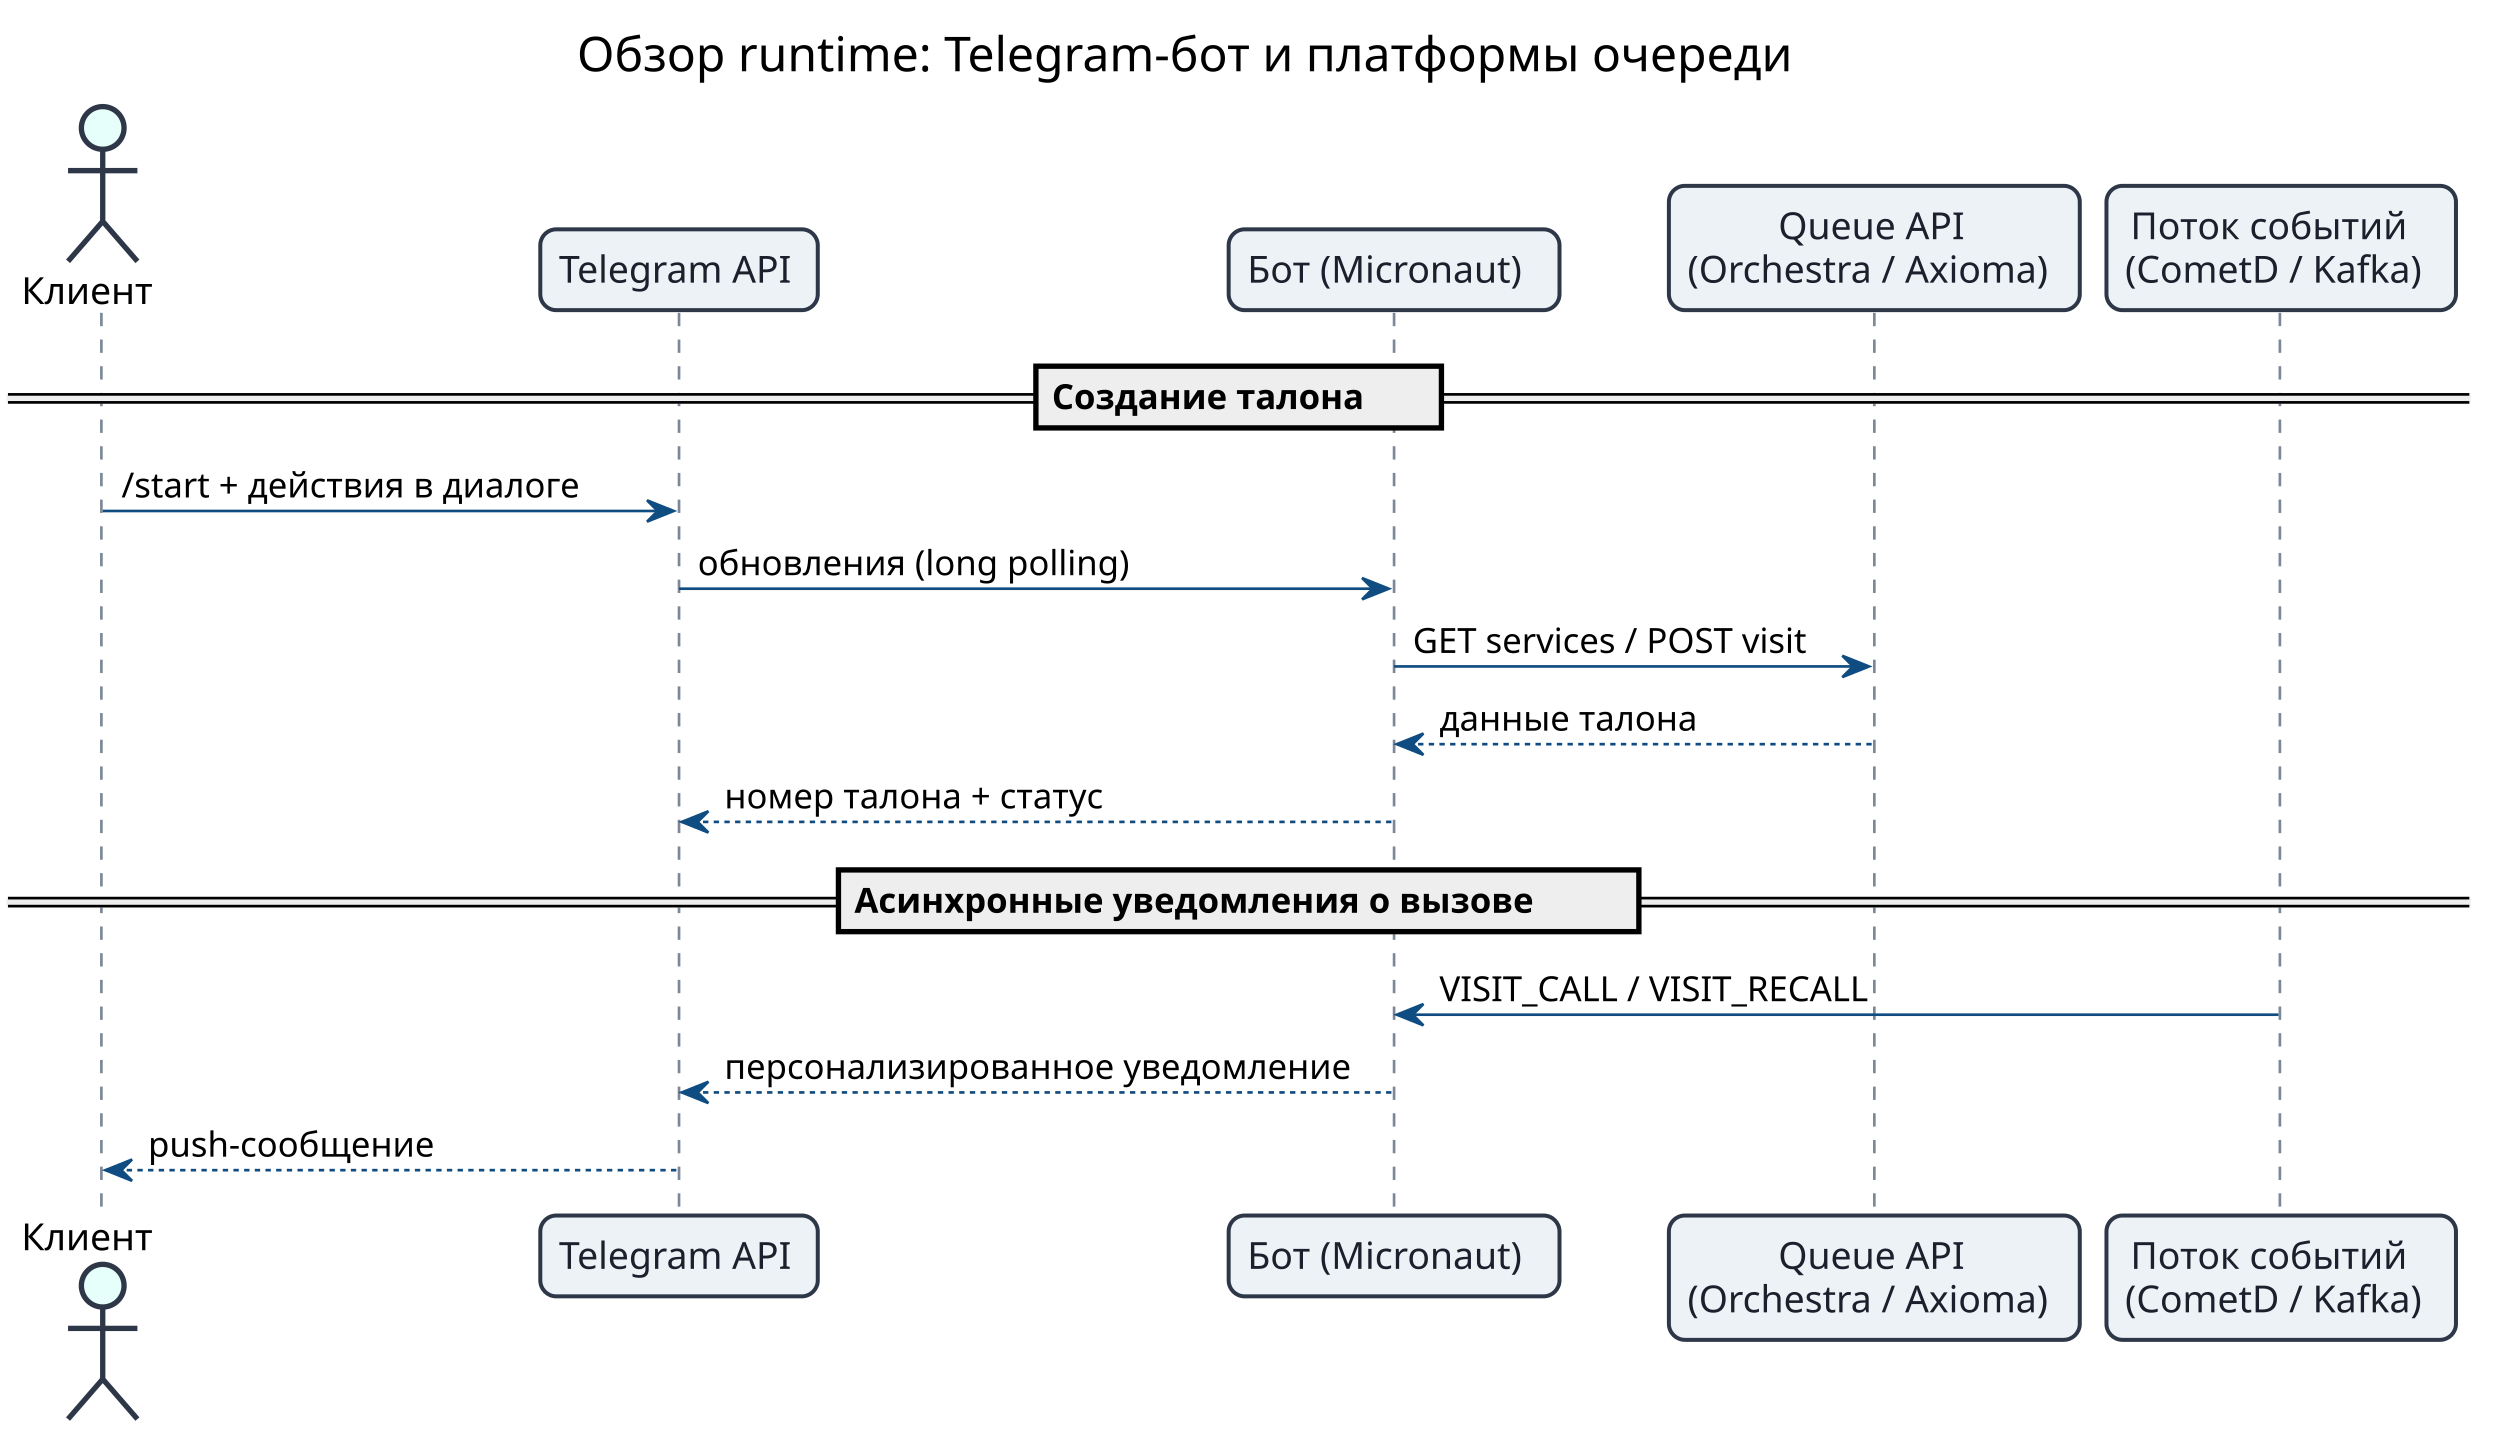
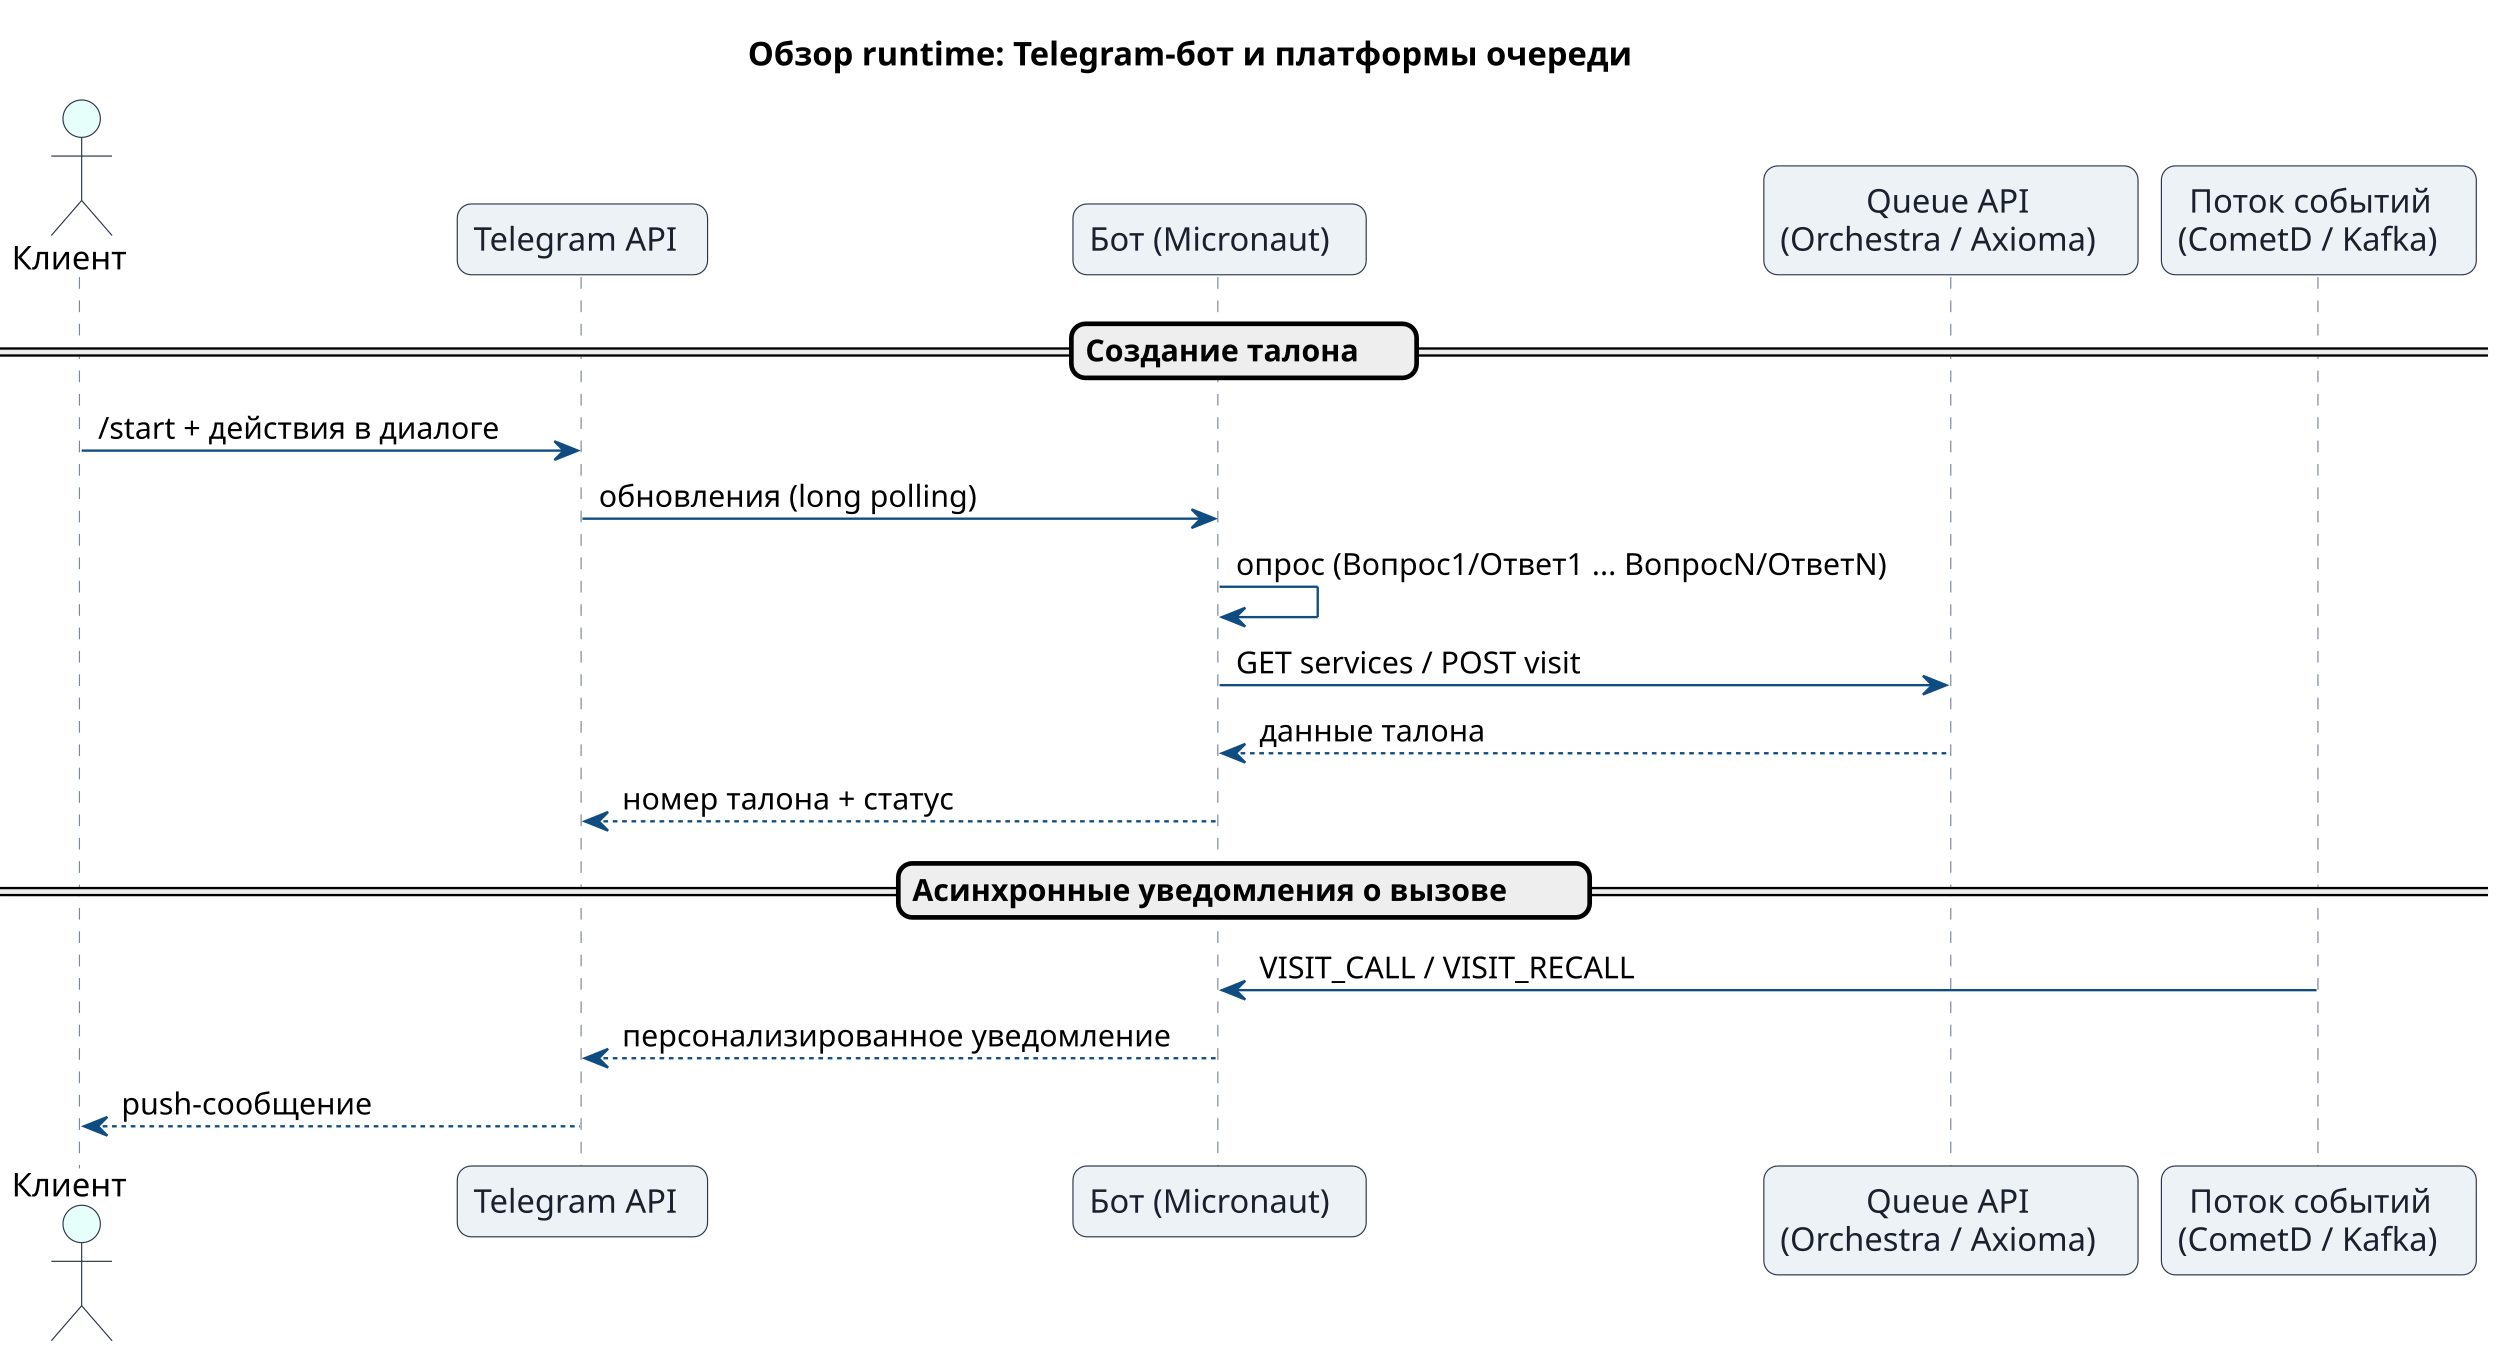
- <svg xmlns="http://www.w3.org/2000/svg" contentScriptType="application/ecmascript" contentStyleType="text/css" height="543px" preserveAspectRatio="none" style="width:937px;height:543px;" version="1.1" viewBox="0 0 937 543" width="937px" zoomAndPan="magnify">
+ <svg xmlns="http://www.w3.org/2000/svg" contentStyleType="text/css" data-diagram-type="SEQUENCE" height="582px" preserveAspectRatio="none" style="width:1070px;height:582px;background:#FFFFFF;" version="1.1" viewBox="0 0 1070 582" width="1070px" zoomAndPan="magnify">
  <defs />
  <g>
-     <text fill="#000000" font-family="sans-serif" font-size="18" lengthAdjust="spacingAndGlyphs" textLength="496" x="216.25" y="26.708">Обзор runtime: Telegram-бот и платформы очереди</text>
-     <line style="stroke: #7C8798; stroke-width: 1.0; stroke-dasharray: 5.0,5.0;" x1="38" x2="38" y1="117.25" y2="456.578" />
-     <line style="stroke: #7C8798; stroke-width: 1.0; stroke-dasharray: 5.0,5.0;" x1="254.5" x2="254.5" y1="117.25" y2="456.578" />
-     <line style="stroke: #7C8798; stroke-width: 1.0; stroke-dasharray: 5.0,5.0;" x1="522.5" x2="522.5" y1="117.25" y2="456.578" />
-     <line style="stroke: #7C8798; stroke-width: 1.0; stroke-dasharray: 5.0,5.0;" x1="702.5" x2="702.5" y1="117.25" y2="456.578" />
-     <line style="stroke: #7C8798; stroke-width: 1.0; stroke-dasharray: 5.0,5.0;" x1="854.5" x2="854.5" y1="117.25" y2="456.578" />
-     <text fill="#000000" font-family="sans-serif" font-size="14" lengthAdjust="spacingAndGlyphs" textLength="55" x="8" y="113.948">Клиент</text>
-     <ellipse cx="38.5" cy="47.953" fill="#E6FFFA" rx="8" ry="8" style="stroke: #2D3748; stroke-width: 2.0;" />
-     <path d="M38.5,55.953 L38.5,82.953 M25.5,63.953 L51.5,63.953 M38.5,82.953 L25.5,97.953 M38.5,82.953 L51.5,97.953 " fill="none" style="stroke: #2D3748; stroke-width: 2.0;" />
-     <text fill="#000000" font-family="sans-serif" font-size="14" lengthAdjust="spacingAndGlyphs" textLength="55" x="8" y="468.573">Клиент</text>
-     <ellipse cx="38.5" cy="481.875" fill="#E6FFFA" rx="8" ry="8" style="stroke: #2D3748; stroke-width: 2.0;" />
-     <path d="M38.5,489.875 L38.5,516.875 M25.5,497.875 L51.5,497.875 M38.5,516.875 L25.5,531.875 M38.5,516.875 L51.5,531.875 " fill="none" style="stroke: #2D3748; stroke-width: 2.0;" />
-     <rect fill="#EDF2F7" height="30.297" rx="6" ry="6" style="stroke: #2D3748; stroke-width: 1.5;" width="104" x="202.5" y="85.953" />
-     <text fill="#1A202C" font-family="sans-serif" font-size="14" lengthAdjust="spacingAndGlyphs" textLength="90" x="209.5" y="105.948">Telegram API</text>
-     <rect fill="#EDF2F7" height="30.297" rx="6" ry="6" style="stroke: #2D3748; stroke-width: 1.5;" width="104" x="202.5" y="455.578" />
-     <text fill="#1A202C" font-family="sans-serif" font-size="14" lengthAdjust="spacingAndGlyphs" textLength="90" x="209.5" y="475.573">Telegram API</text>
-     <rect fill="#EDF2F7" height="30.297" rx="6" ry="6" style="stroke: #2D3748; stroke-width: 1.5;" width="124" x="460.5" y="85.953" />
-     <text fill="#1A202C" font-family="sans-serif" font-size="14" lengthAdjust="spacingAndGlyphs" textLength="110" x="467.5" y="105.948">Бот (Micronaut)</text>
-     <rect fill="#EDF2F7" height="30.297" rx="6" ry="6" style="stroke: #2D3748; stroke-width: 1.5;" width="124" x="460.5" y="455.578" />
-     <text fill="#1A202C" font-family="sans-serif" font-size="14" lengthAdjust="spacingAndGlyphs" textLength="110" x="467.5" y="475.573">Бот (Micronaut)</text>
-     <rect fill="#EDF2F7" height="46.594" rx="6" ry="6" style="stroke: #2D3748; stroke-width: 1.5;" width="154" x="625.5" y="69.656" />
-     <text fill="#1A202C" font-family="sans-serif" font-size="14" lengthAdjust="spacingAndGlyphs" textLength="72" x="666.5" y="89.651">Queue API</text>
-     <text fill="#1A202C" font-family="sans-serif" font-size="14" lengthAdjust="spacingAndGlyphs" textLength="140" x="632.5" y="105.948">(Orchestra / Axioma)</text>
-     <rect fill="#EDF2F7" height="46.594" rx="6" ry="6" style="stroke: #2D3748; stroke-width: 1.5;" width="154" x="625.5" y="455.578" />
-     <text fill="#1A202C" font-family="sans-serif" font-size="14" lengthAdjust="spacingAndGlyphs" textLength="72" x="666.5" y="475.573">Queue API</text>
-     <text fill="#1A202C" font-family="sans-serif" font-size="14" lengthAdjust="spacingAndGlyphs" textLength="140" x="632.5" y="491.87">(Orchestra / Axioma)</text>
-     <rect fill="#EDF2F7" height="46.594" rx="6" ry="6" style="stroke: #2D3748; stroke-width: 1.5;" width="131" x="789.5" y="69.656" />
-     <text fill="#1A202C" font-family="sans-serif" font-size="14" lengthAdjust="spacingAndGlyphs" textLength="113" x="798.5" y="89.651">Поток событий</text>
-     <text fill="#1A202C" font-family="sans-serif" font-size="14" lengthAdjust="spacingAndGlyphs" textLength="117" x="796.5" y="105.948">(CometD / Kafka)</text>
-     <rect fill="#EDF2F7" height="46.594" rx="6" ry="6" style="stroke: #2D3748; stroke-width: 1.5;" width="131" x="789.5" y="455.578" />
-     <text fill="#1A202C" font-family="sans-serif" font-size="14" lengthAdjust="spacingAndGlyphs" textLength="113" x="798.5" y="475.573">Поток событий</text>
-     <text fill="#1A202C" font-family="sans-serif" font-size="14" lengthAdjust="spacingAndGlyphs" textLength="117" x="796.5" y="491.87">(CometD / Kafka)</text>
-     <rect fill="#EEEEEE" height="3" style="stroke: #EEEEEE; stroke-width: 1.0;" width="922.5" x="3" y="147.816" />
-     <line style="stroke: #000000; stroke-width: 1.0;" x1="3" x2="925.5" y1="147.816" y2="147.816" />
-     <line style="stroke: #000000; stroke-width: 1.0;" x1="3" x2="925.5" y1="150.816" y2="150.816" />
-     <rect fill="#EEEEEE" height="23.133" style="stroke: #000000; stroke-width: 2.0;" width="152" x="388.25" y="137.25" />
-     <text fill="#000000" font-family="sans-serif" font-size="13" font-weight="bold" lengthAdjust="spacingAndGlyphs" textLength="133" x="394.25" y="153.317">Создание талона</text>
-     <polygon fill="#0F4C81" points="242.5,187.516,252.5,191.516,242.5,195.516,246.5,191.516" style="stroke: #0F4C81; stroke-width: 1.0;" />
-     <line style="stroke: #0F4C81; stroke-width: 1.0;" x1="38.5" x2="248.5" y1="191.516" y2="191.516" />
-     <text fill="#000000" font-family="sans-serif" font-size="13" lengthAdjust="spacingAndGlyphs" textLength="192" x="45.5" y="186.45">/start + действия в диалоге</text>
-     <polygon fill="#0F4C81" points="510.5,216.648,520.5,220.648,510.5,224.648,514.5,220.648" style="stroke: #0F4C81; stroke-width: 1.0;" />
-     <line style="stroke: #0F4C81; stroke-width: 1.0;" x1="254.5" x2="516.5" y1="220.648" y2="220.648" />
-     <text fill="#000000" font-family="sans-serif" font-size="13" lengthAdjust="spacingAndGlyphs" textLength="166" x="261.5" y="215.583">обновления (long polling)</text>
-     <polygon fill="#0F4C81" points="690.5,245.781,700.5,249.781,690.5,253.781,694.5,249.781" style="stroke: #0F4C81; stroke-width: 1.0;" />
-     <line style="stroke: #0F4C81; stroke-width: 1.0;" x1="522.5" x2="696.5" y1="249.781" y2="249.781" />
-     <text fill="#000000" font-family="sans-serif" font-size="13" lengthAdjust="spacingAndGlyphs" textLength="156" x="529.5" y="244.715">GET services / POST visit</text>
-     <polygon fill="#0F4C81" points="533.5,274.914,523.5,278.914,533.5,282.914,529.5,278.914" style="stroke: #0F4C81; stroke-width: 1.0;" />
-     <line style="stroke: #0F4C81; stroke-width: 1.0; stroke-dasharray: 2.0,2.0;" x1="527.5" x2="701.5" y1="278.914" y2="278.914" />
-     <text fill="#000000" font-family="sans-serif" font-size="13" lengthAdjust="spacingAndGlyphs" textLength="105" x="539.5" y="273.848">данные талона</text>
-     <polygon fill="#0F4C81" points="265.5,304.047,255.5,308.047,265.5,312.047,261.5,308.047" style="stroke: #0F4C81; stroke-width: 1.0;" />
-     <line style="stroke: #0F4C81; stroke-width: 1.0; stroke-dasharray: 2.0,2.0;" x1="259.5" x2="521.5" y1="308.047" y2="308.047" />
-     <text fill="#000000" font-family="sans-serif" font-size="13" lengthAdjust="spacingAndGlyphs" textLength="160" x="271.5" y="302.981">номер талона + статус</text>
-     <rect fill="#EEEEEE" height="3" style="stroke: #EEEEEE; stroke-width: 1.0;" width="922.5" x="3" y="336.613" />
-     <line style="stroke: #000000; stroke-width: 1.0;" x1="3" x2="925.5" y1="336.613" y2="336.613" />
-     <line style="stroke: #000000; stroke-width: 1.0;" x1="3" x2="925.5" y1="339.613" y2="339.613" />
-     <rect fill="#EEEEEE" height="23.133" style="stroke: #000000; stroke-width: 2.0;" width="300" x="314.25" y="326.047" />
-     <text fill="#000000" font-family="sans-serif" font-size="13" font-weight="bold" lengthAdjust="spacingAndGlyphs" textLength="281" x="320.25" y="342.114">Асинхронные уведомления о вызове</text>
-     <polygon fill="#0F4C81" points="533.5,376.312,523.5,380.312,533.5,384.312,529.5,380.312" style="stroke: #0F4C81; stroke-width: 1.0;" />
-     <line style="stroke: #0F4C81; stroke-width: 1.0;" x1="527.5" x2="854" y1="380.312" y2="380.312" />
-     <text fill="#000000" font-family="sans-serif" font-size="13" lengthAdjust="spacingAndGlyphs" textLength="168" x="539.5" y="375.247">VISIT_CALL / VISIT_RECALL</text>
-     <polygon fill="#0F4C81" points="265.5,405.445,255.5,409.445,265.5,413.445,261.5,409.445" style="stroke: #0F4C81; stroke-width: 1.0;" />
-     <line style="stroke: #0F4C81; stroke-width: 1.0; stroke-dasharray: 2.0,2.0;" x1="259.5" x2="521.5" y1="409.445" y2="409.445" />
-     <text fill="#000000" font-family="sans-serif" font-size="13" lengthAdjust="spacingAndGlyphs" textLength="244" x="271.5" y="404.379">персонализированное уведомление</text>
-     <polygon fill="#0F4C81" points="49.5,434.578,39.5,438.578,49.5,442.578,45.5,438.578" style="stroke: #0F4C81; stroke-width: 1.0;" />
-     <line style="stroke: #0F4C81; stroke-width: 1.0; stroke-dasharray: 2.0,2.0;" x1="43.5" x2="253.5" y1="438.578" y2="438.578" />
-     <text fill="#000000" font-family="sans-serif" font-size="13" lengthAdjust="spacingAndGlyphs" textLength="111" x="55.5" y="433.512">push-сообщение</text>
+     <g class="title" data-source-line="1">
+       <text fill="#000000" font-family="sans-serif" font-size="14" font-weight="700" lengthAdjust="spacing" textLength="423.739" x="320.058" y="27.995">Обзор runtime: Telegram-бот и платформы очереди</text>
+     </g>
+     <g class="participant-lifeline" data-entity-uid="part1" data-qualified-name="User" data-source-line="16" id="part1-lifeline">
+       <g>
+         <rect fill="#000000" fill-opacity="0" height="381.461" width="8" x="30.954" y="118.594" />
+         <line style="stroke:#7C8798;stroke-width:0.5;stroke-dasharray:5,5;" x1="34" x2="34" y1="118.594" y2="500.055" />
+       </g>
+     </g>
+     <g class="participant-lifeline" data-entity-uid="part2" data-qualified-name="Telegram" data-source-line="17" id="part2-lifeline">
+       <g>
+         <rect fill="#000000" fill-opacity="0" height="381.461" width="8" x="245.276" y="118.594" />
+         <line style="stroke:#7C8798;stroke-width:0.5;stroke-dasharray:5,5;" x1="248.713" x2="248.713" y1="118.594" y2="500.055" />
+       </g>
+     </g>
+     <g class="participant-lifeline" data-entity-uid="part3" data-qualified-name="Bot" data-source-line="18" id="part3-lifeline">
+       <g>
+         <rect fill="#000000" fill-opacity="0" height="381.461" width="8" x="517.983" y="118.594" />
+         <line style="stroke:#7C8798;stroke-width:0.5;stroke-dasharray:5,5;" x1="521.233" x2="521.233" y1="118.594" y2="500.055" />
+       </g>
+     </g>
+     <g class="participant-lifeline" data-entity-uid="part4" data-qualified-name="Queue" data-source-line="19" id="part4-lifeline">
+       <g>
+         <rect fill="#000000" fill-opacity="0" height="381.461" width="8" x="831.002" y="118.594" />
+         <line style="stroke:#7C8798;stroke-width:0.5;stroke-dasharray:5,5;" x1="834.926" x2="834.926" y1="118.594" y2="500.055" />
+       </g>
+     </g>
+     <g class="participant-lifeline" data-entity-uid="part5" data-qualified-name="Events" data-source-line="20" id="part5-lifeline">
+       <g>
+         <rect fill="#000000" fill-opacity="0" height="381.461" width="8" x="988.467" y="118.594" />
+         <line style="stroke:#7C8798;stroke-width:0.5;stroke-dasharray:5,5;" x1="992.079" x2="992.079" y1="118.594" y2="500.055" />
+       </g>
+     </g>
+     <g class="participant participant-head" data-entity-uid="part1" data-qualified-name="User" data-source-line="16" id="part1-head">
+       <text fill="#000000" font-family="sans-serif" font-size="14" lengthAdjust="spacing" textLength="53.908" x="5" y="115.292">Клиент</text>
+       <ellipse cx="34.954" cy="50.797" fill="#E6FFFA" rx="8" ry="8" style="stroke:#2D3748;stroke-width:0.5;" />
+       <path d="M34.954,58.797 L34.954,85.797 M21.954,66.797 L47.954,66.797 M34.954,85.797 L21.954,100.797 M34.954,85.797 L47.954,100.797" fill="none" style="stroke:#2D3748;stroke-width:0.5;" />
+     </g>
+     <g class="participant participant-tail" data-entity-uid="part1" data-qualified-name="User" data-source-line="16" id="part1-tail">
+       <text fill="#000000" font-family="sans-serif" font-size="14" lengthAdjust="spacing" textLength="53.908" x="5" y="512.05">Клиент</text>
+       <ellipse cx="34.954" cy="523.852" fill="#E6FFFA" rx="8" ry="8" style="stroke:#2D3748;stroke-width:0.5;" />
+       <path d="M34.954,531.852 L34.954,558.852 M21.954,539.852 L47.954,539.852 M34.954,558.852 L21.954,573.852 M34.954,558.852 L47.954,573.852" fill="none" style="stroke:#2D3748;stroke-width:0.5;" />
+     </g>
+     <g class="participant participant-head" data-entity-uid="part2" data-qualified-name="Telegram" data-source-line="17" id="part2-head">
+       <rect fill="#EDF2F7" height="30.297" rx="6" ry="6" style="stroke:#2D3748;stroke-width:0.5;" width="107.126" x="195.713" y="87.297" />
+       <text fill="#1A202C" font-family="sans-serif" font-size="14" lengthAdjust="spacing" textLength="93.126" x="202.713" y="107.292">Telegram API</text>
+     </g>
+     <g class="participant participant-tail" data-entity-uid="part2" data-qualified-name="Telegram" data-source-line="17" id="part2-tail">
+       <rect fill="#EDF2F7" height="30.297" rx="6" ry="6" style="stroke:#2D3748;stroke-width:0.5;" width="107.126" x="195.713" y="499.055" />
+       <text fill="#1A202C" font-family="sans-serif" font-size="14" lengthAdjust="spacing" textLength="93.126" x="202.713" y="519.05">Telegram API</text>
+     </g>
+     <g class="participant participant-head" data-entity-uid="part3" data-qualified-name="Bot" data-source-line="18" id="part3-head">
+       <rect fill="#EDF2F7" height="30.297" rx="6" ry="6" style="stroke:#2D3748;stroke-width:0.5;" width="125.501" x="459.233" y="87.297" />
+       <text fill="#1A202C" font-family="sans-serif" font-size="14" lengthAdjust="spacing" textLength="111.501" x="466.233" y="107.292">Бот (Micronaut)</text>
+     </g>
+     <g class="participant participant-tail" data-entity-uid="part3" data-qualified-name="Bot" data-source-line="18" id="part3-tail">
+       <rect fill="#EDF2F7" height="30.297" rx="6" ry="6" style="stroke:#2D3748;stroke-width:0.5;" width="125.501" x="459.233" y="499.055" />
+       <text fill="#1A202C" font-family="sans-serif" font-size="14" lengthAdjust="spacing" textLength="111.501" x="466.233" y="519.05">Бот (Micronaut)</text>
+     </g>
+     <g class="participant participant-head" data-entity-uid="part4" data-qualified-name="Queue" data-source-line="19" id="part4-head">
+       <rect fill="#EDF2F7" height="46.594" rx="6" ry="6" style="stroke:#2D3748;stroke-width:0.5;" width="160.152" x="754.926" y="71" />
+       <text fill="#1A202C" font-family="sans-serif" font-size="14" lengthAdjust="spacing" textLength="72.591" x="798.707" y="90.995">Queue API</text>
+       <text fill="#1A202C" font-family="sans-serif" font-size="14" lengthAdjust="spacing" textLength="146.152" x="761.926" y="107.292">(Orchestra / Axioma)</text>
+     </g>
+     <g class="participant participant-tail" data-entity-uid="part4" data-qualified-name="Queue" data-source-line="19" id="part4-tail">
+       <rect fill="#EDF2F7" height="46.594" rx="6" ry="6" style="stroke:#2D3748;stroke-width:0.5;" width="160.152" x="754.926" y="499.055" />
+       <text fill="#1A202C" font-family="sans-serif" font-size="14" lengthAdjust="spacing" textLength="72.591" x="798.707" y="519.05">Queue API</text>
+       <text fill="#1A202C" font-family="sans-serif" font-size="14" lengthAdjust="spacing" textLength="146.152" x="761.926" y="535.347">(Orchestra / Axioma)</text>
+     </g>
+     <g class="participant participant-head" data-entity-uid="part5" data-qualified-name="Events" data-source-line="20" id="part5-head">
+       <rect fill="#EDF2F7" height="46.594" rx="6" ry="6" style="stroke:#2D3748;stroke-width:0.5;" width="134.777" x="925.079" y="71" />
+       <text fill="#1A202C" font-family="sans-serif" font-size="14" lengthAdjust="spacing" textLength="111.022" x="936.956" y="90.995">Поток событий</text>
+       <text fill="#1A202C" font-family="sans-serif" font-size="14" lengthAdjust="spacing" textLength="120.777" x="932.079" y="107.292">(CometD / Kafka)</text>
+     </g>
+     <g class="participant participant-tail" data-entity-uid="part5" data-qualified-name="Events" data-source-line="20" id="part5-tail">
+       <rect fill="#EDF2F7" height="46.594" rx="6" ry="6" style="stroke:#2D3748;stroke-width:0.5;" width="134.777" x="925.079" y="499.055" />
+       <text fill="#1A202C" font-family="sans-serif" font-size="14" lengthAdjust="spacing" textLength="111.022" x="936.956" y="519.05">Поток событий</text>
+       <text fill="#1A202C" font-family="sans-serif" font-size="14" lengthAdjust="spacing" textLength="120.777" x="932.079" y="535.347">(CometD / Kafka)</text>
+     </g>
+     <rect fill="#EEEEEE" height="3" rx="6" ry="6" style="stroke:#EEEEEE;stroke-width:1;" width="1064.856" x="0" y="149.16" />
+     <line style="stroke:#000000;stroke-width:1;" x1="0" x2="1064.856" y1="149.16" y2="149.16" />
+     <line style="stroke:#000000;stroke-width:1;" x1="0" x2="1064.856" y1="152.16" y2="152.16" />
+     <rect fill="#EEEEEE" height="23.133" rx="6" ry="6" style="stroke:#000000;stroke-width:2;" width="147.77" x="458.543" y="138.594" />
+     <text fill="#000000" font-family="sans-serif" font-size="13" font-weight="700" lengthAdjust="spacing" textLength="129.245" x="464.543" y="154.661">Создание талона</text>
+     <g class="message" data-entity-1="part1" data-entity-2="part2" data-source-line="23" id="msg1">
+       <polygon fill="#0F4C81" points="237.276,188.859,247.276,192.859,237.276,196.859,241.276,192.859" style="stroke:#0F4C81;stroke-width:1;" />
+       <line style="stroke:#0F4C81;stroke-width:1;" x1="34.954" x2="243.276" y1="192.859" y2="192.859" />
+       <text fill="#000000" font-family="sans-serif" font-size="13" lengthAdjust="spacing" textLength="190.322" x="41.954" y="187.793">/start + действия в диалоге</text>
+     </g>
+     <g class="message" data-entity-1="part2" data-entity-2="part3" data-source-line="24" id="msg2">
+       <polygon fill="#0F4C81" points="509.983,217.992,519.983,221.992,509.983,225.992,513.983,221.992" style="stroke:#0F4C81;stroke-width:1;" />
+       <line style="stroke:#0F4C81;stroke-width:1;" x1="249.276" x2="515.983" y1="221.992" y2="221.992" />
+       <text fill="#000000" font-family="sans-serif" font-size="13" lengthAdjust="spacing" textLength="171.158" x="256.276" y="216.926">обновления (long polling)</text>
+     </g>
+     <g class="message" data-entity-1="part3" data-entity-2="part3" data-source-line="25" id="msg3">
+       <line style="stroke:#0F4C81;stroke-width:1;" x1="521.983" x2="563.983" y1="251.125" y2="251.125" />
+       <line style="stroke:#0F4C81;stroke-width:1;" x1="563.983" x2="563.983" y1="251.125" y2="264.125" />
+       <line style="stroke:#0F4C81;stroke-width:1;" x1="522.983" x2="563.983" y1="264.125" y2="264.125" />
+       <polygon fill="#0F4C81" points="532.983,260.125,522.983,264.125,532.983,268.125,528.983,264.125" style="stroke:#0F4C81;stroke-width:1;" />
+       <text fill="#000000" font-family="sans-serif" font-size="13" lengthAdjust="spacing" textLength="299.019" x="528.983" y="246.059">опрос (Вопрос1/Ответ1 ... ВопросN/ОтветN)</text>
+     </g>
+     <g class="message" data-entity-1="part3" data-entity-2="part4" data-source-line="26" id="msg4">
+       <polygon fill="#0F4C81" points="823.002,289.258,833.002,293.258,823.002,297.258,827.002,293.258" style="stroke:#0F4C81;stroke-width:1;" />
+       <line style="stroke:#0F4C81;stroke-width:1;" x1="521.983" x2="829.002" y1="293.258" y2="293.258" />
+       <text fill="#000000" font-family="sans-serif" font-size="13" lengthAdjust="spacing" textLength="161.529" x="528.983" y="288.192">GET services / POST visit</text>
+     </g>
+     <g class="message" data-entity-1="part4" data-entity-2="part3" data-source-line="27" id="msg5">
+       <polygon fill="#0F4C81" points="532.983,318.391,522.983,322.391,532.983,326.391,528.983,322.391" style="stroke:#0F4C81;stroke-width:1;" />
+       <line style="stroke:#0F4C81;stroke-width:1;stroke-dasharray:2,2;" x1="526.983" x2="834.002" y1="322.391" y2="322.391" />
+       <text fill="#000000" font-family="sans-serif" font-size="13" lengthAdjust="spacing" textLength="104.616" x="538.983" y="317.325">данные талона</text>
+     </g>
+     <g class="message" data-entity-1="part3" data-entity-2="part2" data-source-line="28" id="msg6">
+       <polygon fill="#0F4C81" points="260.276,347.523,250.276,351.523,260.276,355.523,256.276,351.523" style="stroke:#0F4C81;stroke-width:1;" />
+       <line style="stroke:#0F4C81;stroke-width:1;stroke-dasharray:2,2;" x1="254.276" x2="520.983" y1="351.523" y2="351.523" />
+       <text fill="#000000" font-family="sans-serif" font-size="13" lengthAdjust="spacing" textLength="159.167" x="266.276" y="346.457">номер талона + статус</text>
+     </g>
+     <rect fill="#EEEEEE" height="3" rx="6" ry="6" style="stroke:#EEEEEE;stroke-width:1;" width="1064.856" x="0" y="380.09" />
+     <line style="stroke:#000000;stroke-width:1;" x1="0" x2="1064.856" y1="380.09" y2="380.09" />
+     <line style="stroke:#000000;stroke-width:1;" x1="0" x2="1064.856" y1="383.09" y2="383.09" />
+     <rect fill="#EEEEEE" height="23.133" rx="6" ry="6" style="stroke:#000000;stroke-width:2;" width="295.912" x="384.472" y="369.523" />
+     <text fill="#000000" font-family="sans-serif" font-size="13" font-weight="700" lengthAdjust="spacing" textLength="277.386" x="390.472" y="385.59">Асинхронные уведомления о вызове</text>
+     <g class="message" data-entity-1="part5" data-entity-2="part3" data-source-line="31" id="msg7">
+       <polygon fill="#0F4C81" points="532.983,419.789,522.983,423.789,532.983,427.789,528.983,423.789" style="stroke:#0F4C81;stroke-width:1;" />
+       <line style="stroke:#0F4C81;stroke-width:1;" x1="526.983" x2="991.467" y1="423.789" y2="423.789" />
+       <text fill="#000000" font-family="sans-serif" font-size="13" lengthAdjust="spacing" textLength="173.31" x="538.983" y="418.723">VISIT_CALL / VISIT_RECALL</text>
+     </g>
+     <g class="message" data-entity-1="part3" data-entity-2="part2" data-source-line="32" id="msg8">
+       <polygon fill="#0F4C81" points="260.276,448.922,250.276,452.922,260.276,456.922,256.276,452.922" style="stroke:#0F4C81;stroke-width:1;" />
+       <line style="stroke:#0F4C81;stroke-width:1;stroke-dasharray:2,2;" x1="254.276" x2="520.983" y1="452.922" y2="452.922" />
+       <text fill="#000000" font-family="sans-serif" font-size="13" lengthAdjust="spacing" textLength="248.708" x="266.276" y="447.856">персонализированное уведомление</text>
+     </g>
+     <g class="message" data-entity-1="part2" data-entity-2="part1" data-source-line="33" id="msg9">
+       <polygon fill="#0F4C81" points="45.954,478.055,35.954,482.055,45.954,486.055,41.954,482.055" style="stroke:#0F4C81;stroke-width:1;" />
+       <line style="stroke:#0F4C81;stroke-width:1;stroke-dasharray:2,2;" x1="39.954" x2="248.276" y1="482.055" y2="482.055" />
+       <text fill="#000000" font-family="sans-serif" font-size="13" lengthAdjust="spacing" textLength="112.455" x="51.954" y="476.989">push-сообщение</text>
+     </g>
  </g>
</svg>
